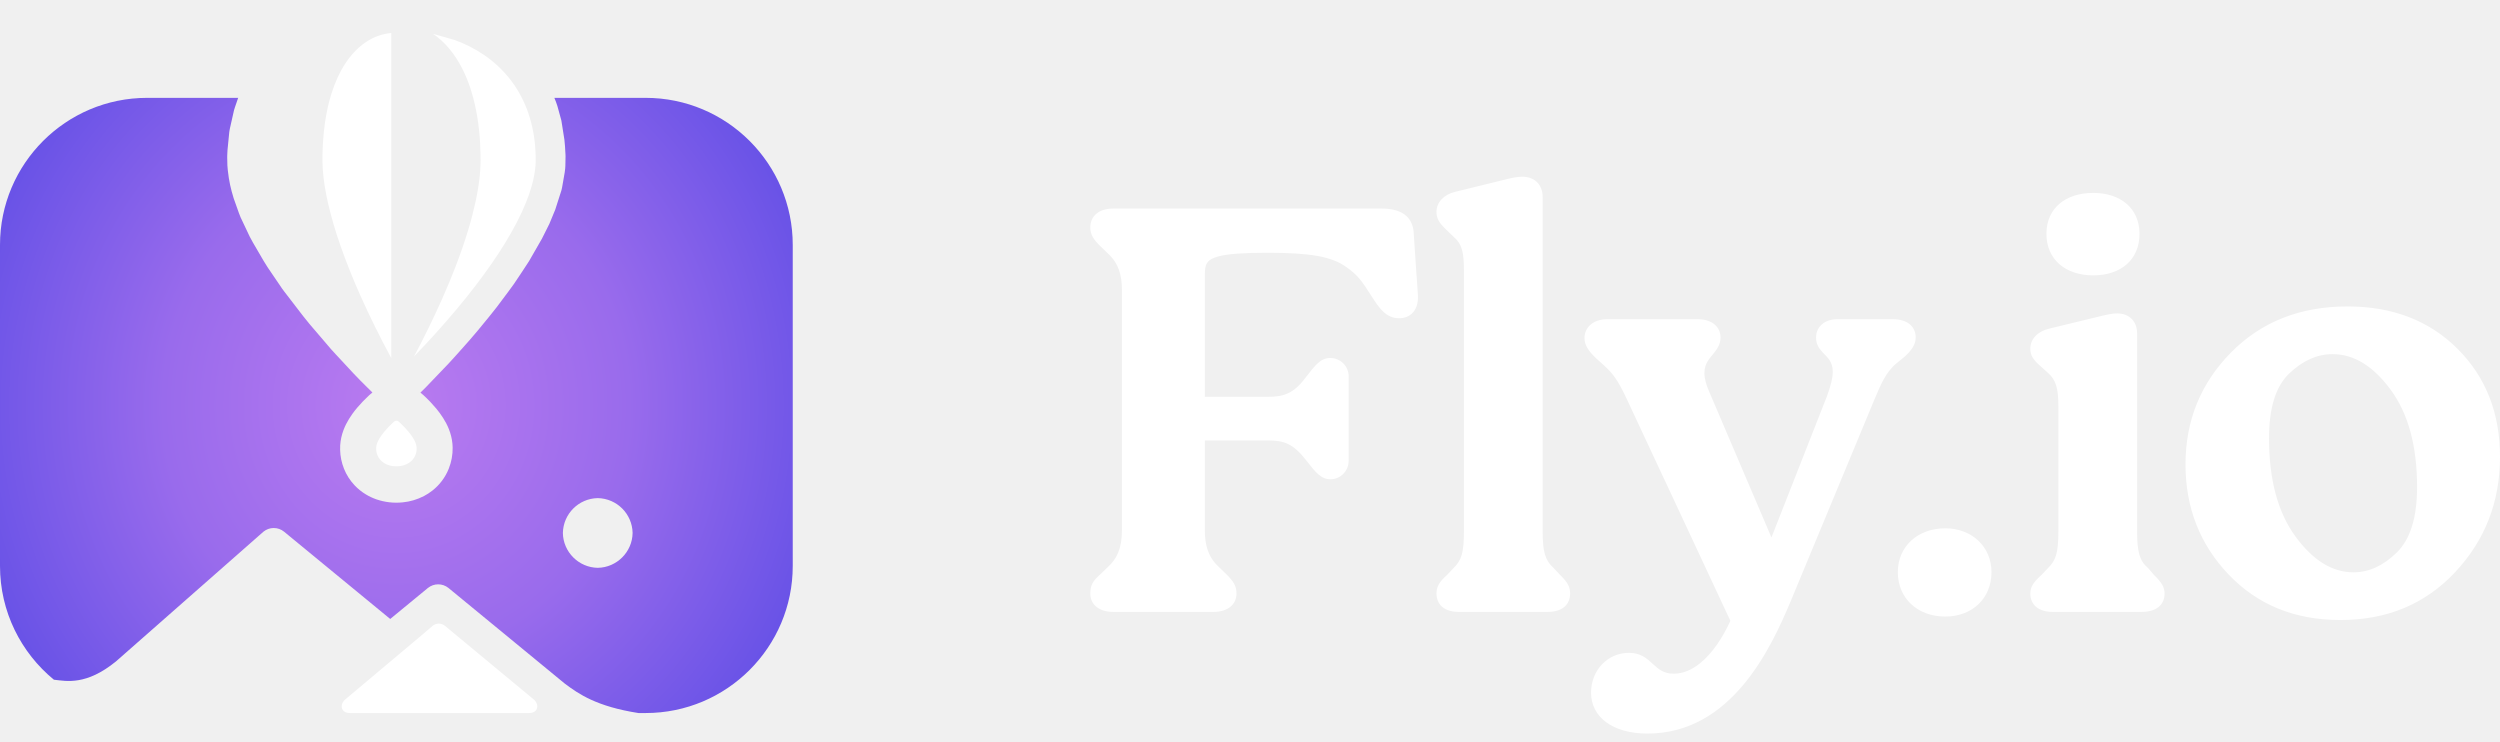
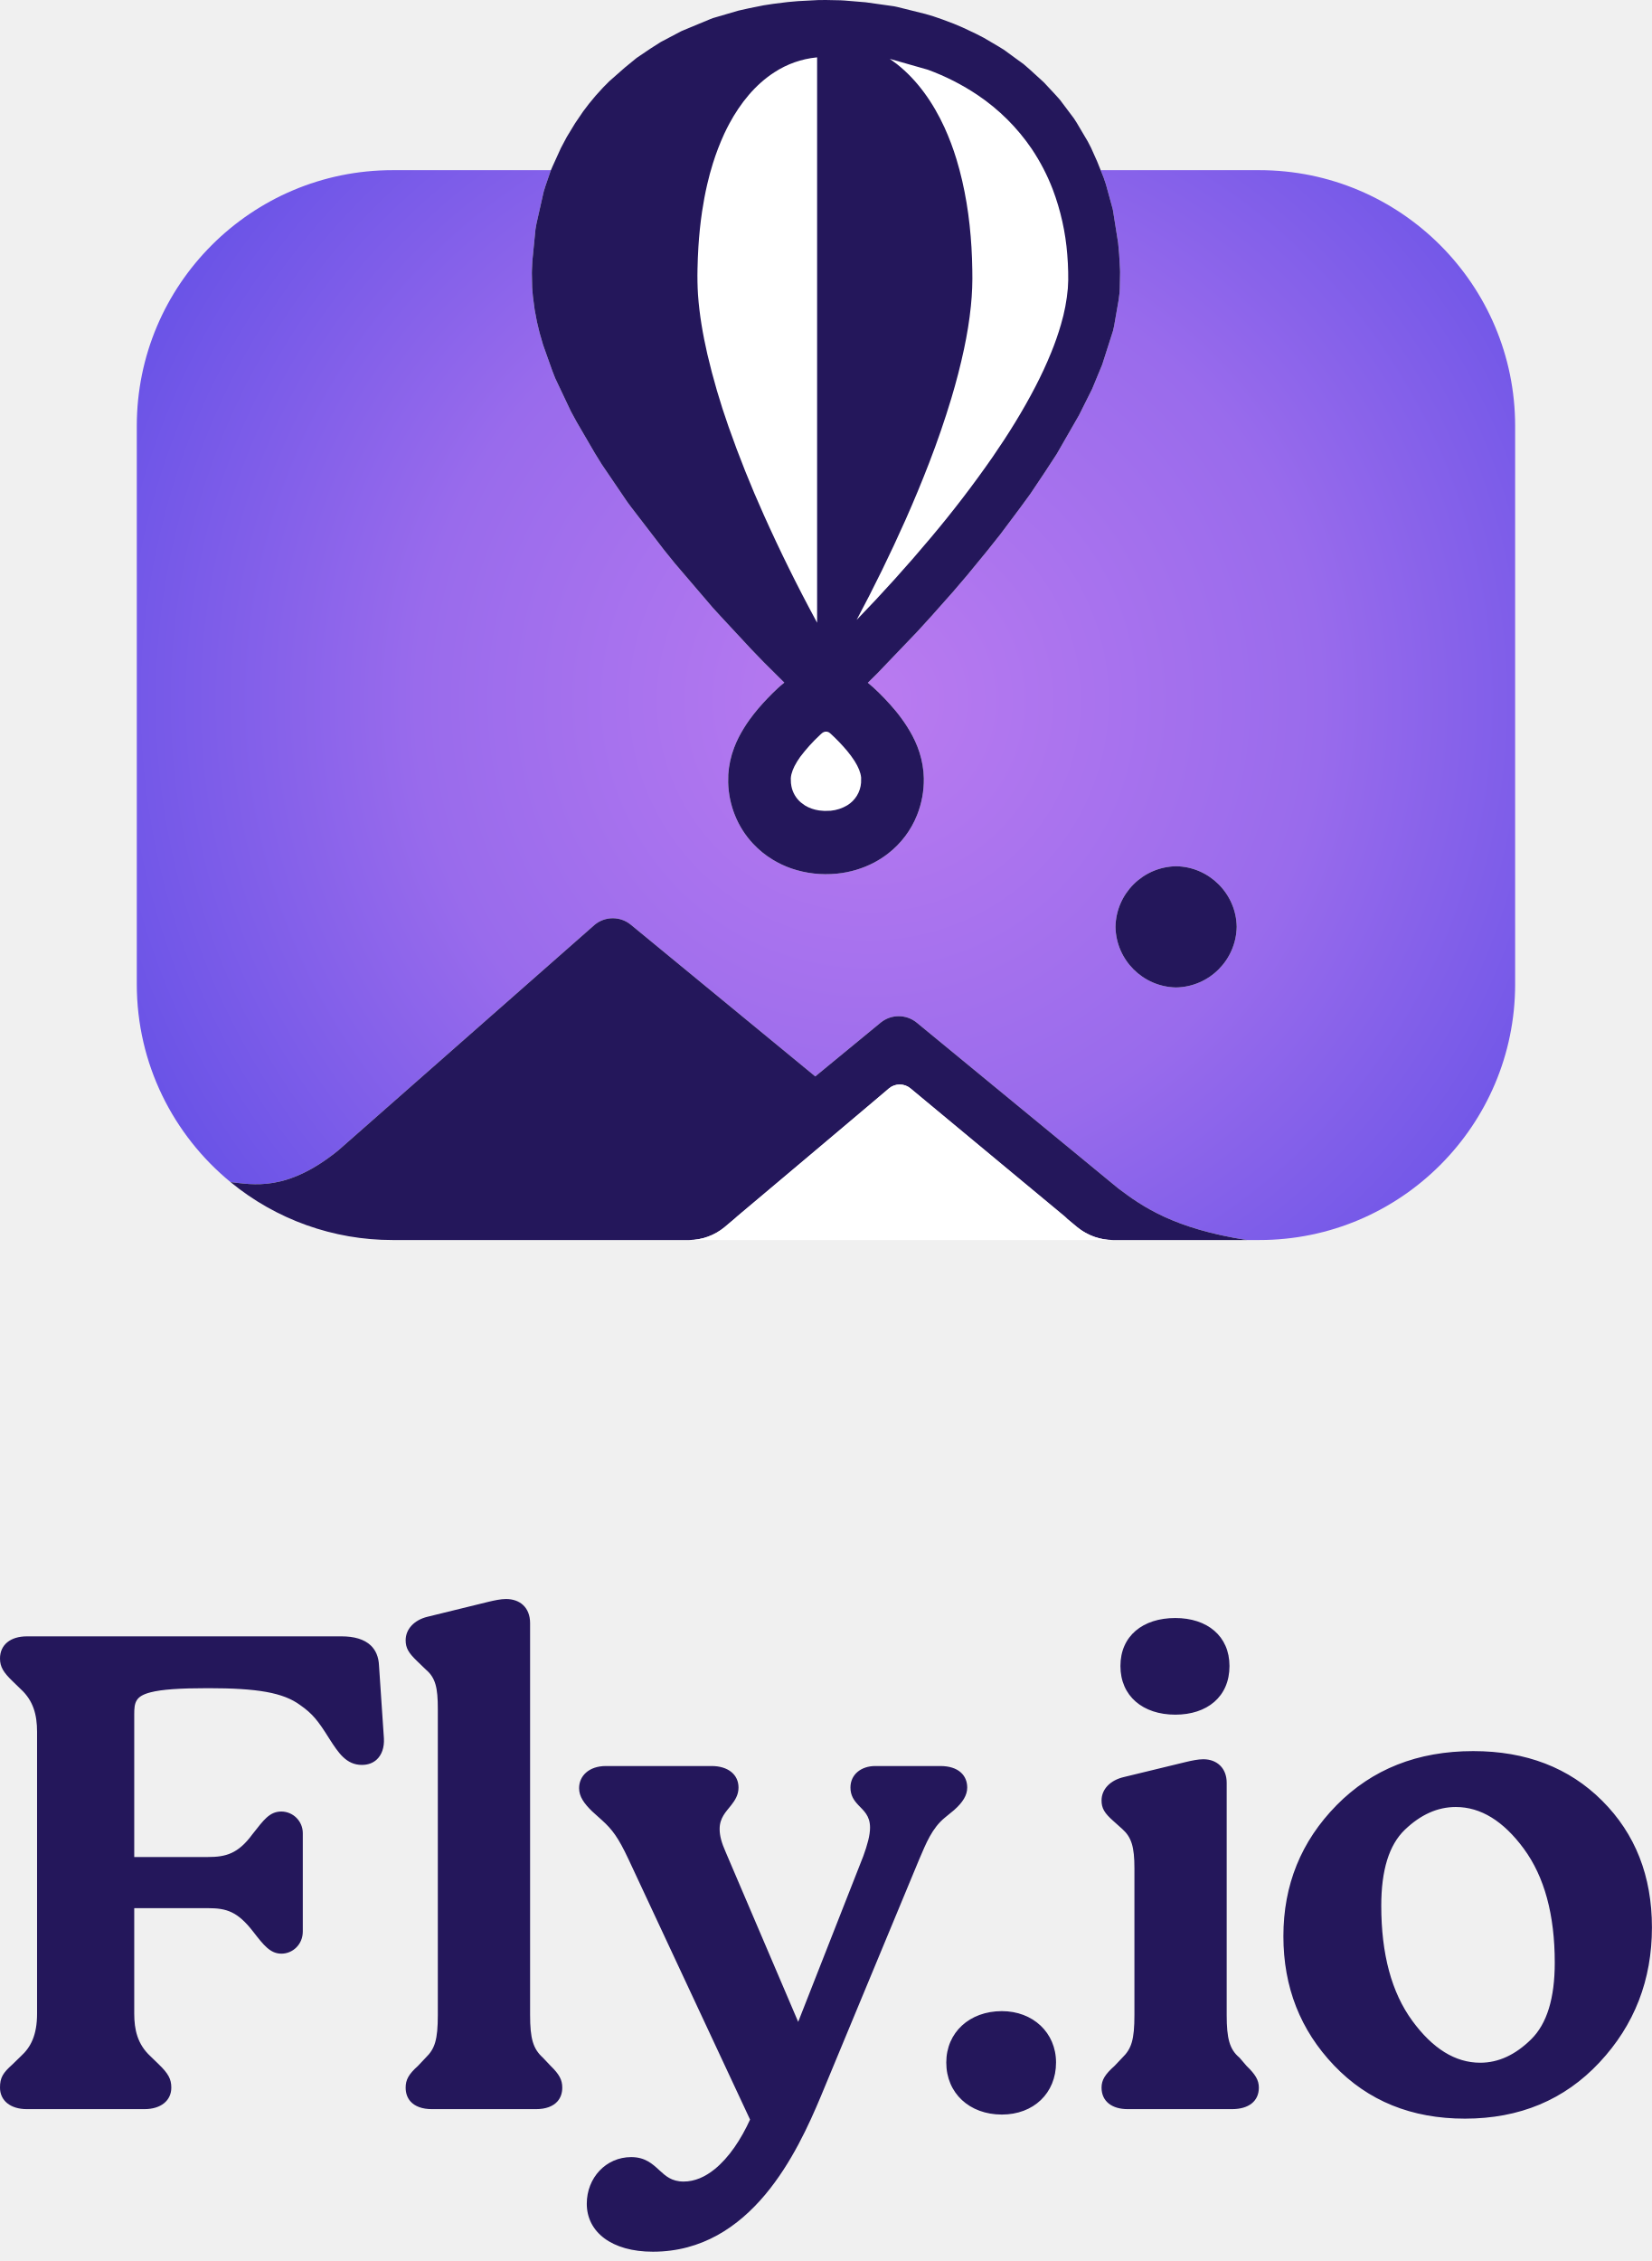
- <svg xmlns="http://www.w3.org/2000/svg" viewBox="0 0 300 89" fill-rule="evenodd" clip-rule="evenodd" stroke-linejoin="round" stroke-miterlimit="2">
-   <path d="M66.522 11.742h10.954c9.743 0 17.653 7.91 17.653 17.653v38.517c0 9.743-7.91 17.653-17.653 17.653h-.863c-5.015-.784-7.19-2.288-8.87-3.559L53.816 70.555a1.968 1.968 0 00-2.466 0l-4.524 3.721-12.743-10.478a1.96 1.96 0 00-2.464 0L13.915 79.371c-3.562 2.898-5.919 2.363-7.447 2.195C2.52 78.326 0 73.411 0 67.912V29.395c0-9.743 7.91-17.653 17.654-17.653h10.93l-.02.044-.368 1.074-.115.368-.496 2.201-.068.385-.218 2.204-.029.605-.005.212.021 1.01.05.593.123.926.156.835.186.768.241.832.625 1.761.207.528 1.089 2.301.384.707 1.26 2.162.482.78 1.758 2.588.253.343 2.288 2.977.739.916 2.611 3.053.537.588 2.153 2.316.852.883 1.409 1.4-.282.236-.177.159c-.478.446-.932.92-1.357 1.418-.205.241-.4.49-.584.746a9.78 9.78 0 00-.755 1.233 7.336 7.336 0 00-.302.685 6.35 6.35 0 00-.409 1.86l-.008.551c.02.776.178 1.542.467 2.263.292.73.719 1.399 1.258 1.973.392.417.838.781 1.327 1.08a6.76 6.76 0 001.321.624 7.401 7.401 0 003.119.355h.005a7.04 7.04 0 002.573-.764c.345-.183.674-.395.982-.636a6.288 6.288 0 001.981-2.635c.325-.81.484-1.675.47-2.546l-.026-.456a6.43 6.43 0 00-.426-1.753 7.348 7.348 0 00-.33-.716 9.82 9.82 0 00-.777-1.229 12.31 12.31 0 00-.41-.525 16.823 16.823 0 00-1.515-1.587l-.382-.325.646-.637 2.774-2.897.959-1.053 1.491-1.678.97-1.134 1.383-1.685.937-1.177 1.375-1.839.694-.951.985-1.473.82-1.254 1.546-2.692.884-1.766.025-.054.677-1.638a.56.56 0 00.023-.065l.729-2.274.076-.331.317-1.81.061-.49.019-.3.022-1.133-.006-.211-.058-1.015-.072-.788-.359-2.272a.975.975 0 00-.021-.09l-.461-1.68-.159-.467-.207-.517zm5.207 48.032a4.262 4.262 0 00-4.183 4.183c.033 2.281 1.901 4.148 4.183 4.181 2.281-.033 4.149-1.9 4.184-4.181a4.263 4.263 0 00-4.184-4.183z" fill="url(#_Radial1)" />
-   <path d="M207.646 74.498l-12.457-26.666c-1.04-2.222-1.66-3.034-2.701-3.976l-1.012-.913c-.808-.783-1.338-1.508-1.338-2.369 0-1.233.976-2.271 2.755-2.271h10.815c1.697 0 2.755.883 2.755 2.201 0 .736-.338 1.288-.766 1.829-.507.643-1.168 1.269-1.168 2.412 0 .716.209 1.43.611 2.342l7.434 17.408 6.668-16.97c.41-1.129.69-2.123.69-2.919 0-1.239-.673-1.744-1.192-2.298-.452-.481-.813-.989-.813-1.804 0-1.331 1.083-2.201 2.541-2.201h6.66c1.867 0 2.755.966 2.755 2.201 0 .79-.455 1.523-1.351 2.313l-.942.774c-1.312 1.072-1.919 2.622-2.608 4.226l-10.099 24.329c-1.193 2.844-2.97 6.793-5.683 10.033-2.757 3.29-6.474 5.849-11.508 5.849-4.215 0-6.767-2.013-6.767-4.913 0-2.657 1.965-4.774 4.547-4.774 1.414 0 2.149.668 2.895 1.355.617.566 1.243 1.148 2.477 1.148 1.144 0 2.21-.484 3.177-1.266 1.476-1.194 2.712-3.073 3.625-5.08zM63.494 85.565h-21.51c-1.102 0-1.256-1.044-.547-1.638 10.499-8.795 10.474-8.824 10.474-8.824a1.158 1.158 0 011.484-.003s9.867 8.174 10.646 8.827c.709.594.556 1.638-.547 1.638zm217.35-11.162c5.607 0 10.201-1.921 13.784-5.755C298.209 64.82 300 60.212 300 54.824c0-5.259-1.702-9.58-5.093-12.966-3.391-3.385-7.79-5.085-13.204-5.085-5.701 0-10.363 1.851-13.994 5.539-3.632 3.691-5.449 8.162-5.449 13.415 0 5.205 1.734 9.618 5.195 13.237 3.464 3.622 7.925 5.439 13.389 5.439zm-47.413-.417c3.242 0 5.547-2.183 5.547-5.33 0-3.073-2.381-5.26-5.547-5.26-3.318 0-5.692 2.191-5.692 5.26 0 3.144 2.376 5.33 5.692 5.33zm11.544-4.988l.79-.834c.938-.912 1.24-1.833 1.24-4.373V48.776c0-2.196-.298-3.176-1.23-4.015l-.928-.832c-.91-.803-1.209-1.302-1.209-2.104 0-1.14.884-2.075 2.306-2.399l6.303-1.53c.603-.146 1.283-.288 1.81-.288.725 0 1.319.238 1.735.652.417.415.662 1.011.662 1.758v23.773c0 2.397.291 3.512 1.292 4.354a.478.478 0 01.045.045l.705.821c.885.861 1.252 1.432 1.252 2.217 0 1.401-1.056 2.202-2.754 2.202h-10.672c-1.618 0-2.684-.796-2.684-2.202 0-.789.368-1.365 1.337-2.23zm-71.334.001l.789-.835c.939-.912 1.241-1.833 1.241-4.373v-31.35c0-2.126-.225-3.17-1.22-4.008l-.953-.922c-.821-.798-1.121-1.293-1.121-2.091 0-1.142.888-2.073 2.232-2.399l6.231-1.529c.604-.146 1.283-.289 1.811-.289.72 0 1.329.217 1.764.628.436.413.704 1.026.704 1.852v40.108c0 2.403.299 3.454 1.304 4.363l.804.851c.891.867 1.188 1.434 1.188 2.223 0 .582-.178 1.051-.494 1.409-.446.504-1.193.793-2.19.793H175.06c-.996 0-1.744-.289-2.191-.793-.315-.358-.492-.827-.492-1.409 0-.79.293-1.362 1.264-2.229zm-29.058-16.145v10.798c0 1.627.322 3.129 1.662 4.366l.867.841c.971.942 1.266 1.506 1.266 2.369 0 1.319-1.057 2.202-2.755 2.202h-12.032c-1.698 0-2.755-.883-2.755-2.202 0-1.024.301-1.509 1.271-2.374l.864-.839c1.005-.91 1.661-2.151 1.661-4.363V34.805c0-1.758-.389-3.196-1.662-4.367l-.868-.841c-.892-.866-1.266-1.435-1.266-2.3 0-1.398 1.061-2.271 2.755-2.271h32.23c1.231 0 2.314.274 3.005.952.481.472.788 1.137.823 2.06l.502 7.44c.05.93-.225 1.706-.761 2.184-.37.329-.867.526-1.493.526-.789 0-1.394-.298-1.934-.812-.485-.462-.917-1.111-1.405-1.875-1.177-1.881-1.725-2.558-2.98-3.438-1.746-1.288-4.407-1.731-9.437-1.731-2.903 0-4.735.127-5.889.424-.746.193-1.177.443-1.407.81-.237.376-.262.851-.262 1.431v14.62h7.558c1.808 0 3.08-.327 4.554-2.341l.008-.012c.591-.752 1.019-1.306 1.426-1.673.473-.429.929-.632 1.532-.632a2.212 2.212 0 012.182 2.203v10.079c0 1.35-1.052 2.271-2.182 2.271-.562 0-1.018-.2-1.493-.62-.409-.359-.838-.898-1.394-1.617-1.613-2.088-2.752-2.421-4.633-2.421h-7.558zm127.7-.255c0-3.616.788-6.215 2.42-7.778 1.613-1.543 3.346-2.324 5.209-2.324 2.563 0 4.873 1.435 6.956 4.255 2.128 2.884 3.181 6.781 3.181 11.686 0 3.62-.79 6.243-2.425 7.851-1.611 1.586-3.343 2.39-5.205 2.39-2.563 0-4.871-1.446-6.955-4.288-2.129-2.908-3.181-6.841-3.181-11.792zM47.625 50.485l.112.032c.035.018.066.043.098.065l.093.082c.229.211.452.433.666.66.151.161.298.327.439.498.18.217.348.444.501.68.066.104.127.21.185.32.05.095.095.193.134.293.07.174.122.357.138.543l-.003.35a1.997 1.997 0 01-.947 1.556c-.35.212-.744.342-1.151.379l-.433.013-.365-.032a2.795 2.795 0 01-.501-.122 2.419 2.419 0 01-.475-.222l-.285-.209a1.952 1.952 0 01-.649-1.112 2.741 2.741 0 01-.034-.221l-.01-.333a1.63 1.63 0 01.039-.269c.05-.195.122-.384.212-.563.117-.225.25-.442.399-.648.247-.333.514-.651.8-.951.185-.195.373-.384.57-.565l.141-.127c.097-.065.098-.065.209-.097h.117zm-.717-46.522l.045-.004V42.97l-.097-.18a109.393 109.393 0 01-3.584-7.262 77.906 77.906 0 01-2.432-6.089 48 48 0 01-1.465-5.013c-.309-1.348-.545-2.715-.642-4.096a19.74 19.74 0 01-.034-1.771c.009-.514.03-1.027.063-1.541.051-.807.133-1.613.251-2.412.094-.629.21-1.256.353-1.876.114-.492.246-.981.397-1.462.218-.695.478-1.374.782-2.037.111-.239.23-.476.356-.709.753-1.395 1.775-2.68 3.113-3.54a6.509 6.509 0 012.894-1.019zm5.059.098l2.624.749a16.01 16.01 0 013.461 1.763 13.88 13.88 0 013.722 3.712 14.085 14.085 0 011.441 2.779 16.272 16.272 0 011.003 4.499c.035.403.055.807.063 1.212.009.375.007.752-.023 1.127a12.76 12.76 0 01-.472 2.48 19.491 19.491 0 01-.68 1.951 27.983 27.983 0 01-1.08 2.332c-.875 1.69-1.881 3.306-2.959 4.869a75.975 75.975 0 01-4.267 5.568 105.805 105.805 0 01-5.119 5.674 108.121 108.121 0 003.369-6.894 85.38 85.38 0 001.638-3.947 61.629 61.629 0 001.526-4.439 43.79 43.79 0 00.878-3.404c.209-.984.374-1.978.476-2.978.085-.834.117-1.673.096-2.509a35.765 35.765 0 00-.057-1.536c-.123-2.057-.436-4.108-1.036-6.081a17.657 17.657 0 00-.827-2.193c-.768-1.673-1.84-3.237-3.291-4.378l-.486-.356zm199.226 28.983c3.249 0 5.547-1.829 5.547-4.983 0-3.079-2.296-4.912-5.547-4.912-3.327 0-5.621 1.834-5.621 4.912s2.295 4.983 5.621 4.983z" fill="#fff" />
+ <svg xmlns="http://www.w3.org/2000/svg" viewBox="0 0 114 156" fill-rule="evenodd" clip-rule="evenodd" stroke-linejoin="round" stroke-miterlimit="2">
+   <path d="M75.955 11.741h10.953c9.742 0 17.652 7.909 17.652 17.651v38.513c0 9.742-7.91 17.652-17.652 17.652h-.863c-5.014-.785-7.189-2.288-8.869-3.559l-13.925-11.45a1.966 1.966 0 00-2.465 0l-4.525 3.72L43.52 63.791a1.962 1.962 0 00-2.464 0L23.354 79.363c-3.562 2.898-5.919 2.363-7.447 2.195-3.947-3.24-6.467-8.154-6.467-13.653V29.392c0-9.742 7.91-17.651 17.653-17.651h10.928l-.019.044-.369 1.074-.114.368-.496 2.2-.069.386-.217 2.203-.029.605-.005.212.021 1.01.05.592.122.927.157.834.185.769.241.831.626 1.761.206.529 1.089 2.3.385.707 1.259 2.162.482.78 1.758 2.588.253.343 2.287 2.976.739.916 2.612 3.053.536.588 2.153 2.316.852.882 1.409 1.4-.283.236-.176.159c-.478.446-.932.92-1.357 1.418-.205.241-.4.49-.584.746a9.709 9.709 0 00-.755 1.233 7.435 7.435 0 00-.302.684 6.357 6.357 0 00-.409 1.861l-.008.55c.02.776.178 1.542.467 2.263.292.73.719 1.4 1.258 1.973.392.417.838.781 1.327 1.08.415.255.859.464 1.32.624a7.403 7.403 0 003.119.355h.006a7.041 7.041 0 002.572-.764c.345-.183.674-.395.982-.636a6.299 6.299 0 001.981-2.634c.325-.81.483-1.676.47-2.547l-.026-.455a6.413 6.413 0 00-.426-1.753 7.592 7.592 0 00-.33-.716 9.936 9.936 0 00-.777-1.229 12.31 12.31 0 00-.41-.525 16.945 16.945 0 00-1.515-1.587l-.381-.325.645-.637 2.773-2.896.96-1.053 1.491-1.678.969-1.134 1.384-1.684.936-1.178 1.375-1.838.694-.951.985-1.473.82-1.255 1.546-2.691.883-1.765.026-.055.677-1.638.023-.065.728-2.273.077-.331.316-1.81.062-.49.018-.3.022-1.133-.006-.211-.058-1.015-.071-.788-.36-2.272a.726.726 0 00-.02-.09l-.462-1.68-.158-.467-.208-.516zm5.207 48.027a4.26 4.26 0 00-4.182 4.182 4.262 4.262 0 004.182 4.181 4.264 4.264 0 004.183-4.181c-.032-2.282-1.901-4.15-4.183-4.182z" fill="url(#_Radial1)" />
+   <path d="M51.762 146.242l-8.394-17.971c-.702-1.497-1.119-2.044-1.82-2.679l-.683-.615c-.544-.528-.902-1.017-.902-1.597 0-.831.658-1.531 1.857-1.531h7.288c1.144 0 1.857.595 1.857 1.484 0 .496-.228.868-.516 1.232-.342.434-.787.856-.787 1.626 0 .482.14.963.411 1.578l5.01 11.732 4.494-11.437c.276-.76.465-1.43.465-1.967 0-.835-.454-1.175-.803-1.548-.305-.324-.549-.667-.549-1.216 0-.897.731-1.484 1.713-1.484h4.488c1.259 0 1.857.652 1.857 1.484 0 .533-.307 1.026-.911 1.559l-.634.521c-.884.722-1.294 1.767-1.758 2.848l-6.806 16.395c-.804 1.917-2.001 4.578-3.83 6.762-1.857 2.217-4.362 3.941-7.755 3.941-2.84 0-4.56-1.356-4.56-3.31 0-1.791 1.324-3.217 3.064-3.217.953 0 1.449.449 1.951.912.416.382.837.774 1.669.774.771 0 1.49-.326 2.141-.853.995-.805 1.828-2.071 2.443-3.423zm49.329-.064c3.778 0 6.874-1.295 9.289-3.879 2.413-2.58 3.62-5.685 3.62-9.316 0-3.544-1.147-6.456-3.432-8.738-2.285-2.281-5.25-3.426-8.899-3.426-3.841 0-6.983 1.247-9.43 3.732-2.448 2.488-3.672 5.501-3.672 9.04 0 3.509 1.168 6.482 3.5 8.921 2.335 2.441 5.341 3.666 9.024 3.666zm-31.952-.282c2.184 0 3.738-1.471 3.738-3.591 0-2.071-1.604-3.545-3.738-3.545-2.236 0-3.836 1.476-3.836 3.545 0 2.118 1.601 3.591 3.836 3.591zm7.78-3.361l.532-.562c.632-.615.836-1.235.836-2.947v-10.119c0-1.479-.202-2.14-.829-2.705l-.626-.561c-.613-.541-.814-.878-.814-1.418 0-.768.595-1.398 1.554-1.617l4.247-1.031c.406-.098.865-.194 1.22-.194.489 0 .888.161 1.169.44s.446.681.446 1.184v16.021c0 1.616.196 2.367.871 2.934.011.01.021.02.03.031l.475.553c.597.58.844.965.844 1.494 0 .944-.712 1.484-1.856 1.484h-7.192c-1.09 0-1.808-.537-1.808-1.484 0-.532.247-.92.901-1.503zm-48.073.001l.532-.563c.633-.615.836-1.235.836-2.947v-21.127c0-1.433-.152-2.136-.822-2.701l-.642-.621c-.554-.538-.756-.872-.756-1.409 0-.77.599-1.397 1.505-1.617l4.199-1.03c.407-.099.864-.195 1.22-.195.485 0 .896.146 1.189.423.293.278.475.691.475 1.248v27.029c0 1.619.201 2.328.878 2.941l.542.573c.6.584.8.966.8 1.498 0 .392-.119.708-.332.95-.301.339-.805.534-1.476.534h-7.192c-.671 0-1.175-.195-1.476-.534-.213-.242-.332-.558-.332-.95 0-.532.198-.918.852-1.502zm-19.582-10.88v7.276c0 1.097.217 2.109 1.12 2.942l.584.567c.655.635.854 1.015.854 1.597 0 .889-.713 1.484-1.857 1.484H1.856c-1.144 0-1.856-.595-1.856-1.484 0-.69.202-1.017.857-1.6l.581-.565c.678-.614 1.12-1.45 1.12-2.941v-19.44c0-1.184-.262-2.153-1.121-2.943l-.584-.567c-.602-.583-.853-.966-.853-1.55 0-.941.714-1.53 1.856-1.53h21.72c.83 0 1.559.185 2.026.642.324.318.531.766.554 1.388l.338 5.014c.034.627-.151 1.149-.513 1.472-.249.221-.584.354-1.006.354-.531 0-.939-.201-1.303-.547-.327-.312-.618-.749-.947-1.264-.793-1.268-1.163-1.724-2.008-2.316-1.177-.869-2.97-1.167-6.36-1.167-1.956 0-3.19.085-3.968.286-.503.13-.793.298-.949.546-.159.253-.176.573-.176.964v9.852h5.093c1.219 0 2.076-.22 3.069-1.578l.006-.007c.398-.507.686-.88.96-1.128.32-.289.626-.425 1.033-.425a1.491 1.491 0 011.471 1.484v6.792c0 .91-.709 1.531-1.471 1.531-.378 0-.686-.135-1.006-.418-.276-.242-.565-.605-.94-1.09-1.086-1.407-1.854-1.631-3.122-1.631H9.264zm86.057-.172c0-2.437.531-4.188 1.631-5.242 1.087-1.04 2.255-1.566 3.511-1.566 1.727 0 3.283.967 4.687 2.867 1.435 1.944 2.144 4.57 2.144 7.876 0 2.439-.532 4.207-1.634 5.29-1.086 1.069-2.253 1.611-3.508 1.611-1.727 0-3.283-.974-4.687-2.89-1.435-1.959-2.144-4.61-2.144-7.946zm-14.212-13.179c2.189 0 3.738-1.232 3.738-3.357 0-2.076-1.547-3.311-3.738-3.311-2.242 0-3.788 1.236-3.788 3.311 0 2.074 1.547 3.357 3.788 3.357zM50.734 84.053l-.738.621a3.875 3.875 0 01-2.422.883H27.093a17.585 17.585 0 01-11.186-3.999c1.528.167 3.885.703 7.447-2.195l17.702-15.572a1.962 1.962 0 012.464 0l12.741 10.477 4.525-3.72a1.966 1.966 0 012.465 0l13.925 11.45c1.68 1.271 3.855 2.774 8.869 3.559h-9.264a3.936 3.936 0 01-2.274-.758l-.162-.125-.688-.571a1.321 1.321 0 00-.182-.185c-.779-.652-10.645-8.826-10.645-8.826a1.16 1.16 0 00-1.484.003s.025.03-10.472 8.823a1.383 1.383 0 00-.14.135zm30.428-24.285a4.26 4.26 0 00-4.182 4.182 4.262 4.262 0 004.182 4.181 4.264 4.264 0 004.183-4.181c-.032-2.282-1.901-4.15-4.183-4.182zM54.125 47.097l-1.409-1.4-.852-.882-2.153-2.316-.536-.588-2.612-3.053-.739-.916-2.287-2.976-.253-.343-1.758-2.588-.482-.78-1.259-2.162-.385-.707-1.089-2.3-.206-.529-.626-1.761-.241-.831-.185-.769-.157-.834-.122-.927-.05-.592-.021-1.01.005-.212.029-.605.217-2.203.069-.386.496-2.2.114-.368.369-1.074.118-.278.586-1.289.407-.767.566-.933.565-.832.402-.529.463-.558.51-.561.436-.439 1.064-.936.777-.636c.019-.016.039-.03.058-.044l.92-.622.731-.466 1.388-.731c.021-.013.045-.023.067-.033l1.969-.817.182-.069L50.96.733l.739-.165.999-.201.662-.101L54.376.14l.693-.061 1.375-.073.539-.006 1.021.021.265.015 1.478.123 1.956.275.226.048 1.932.481.568.169.63.218.768.29.608.258.892.42.562.289 1.01.593.376.232 1.378 1.005.395.343.96.875.048.047.814.874.281.316.955 1.27.195.303.759 1.282.228.439.428.956.447 1.115.158.467.462 1.68c.008.03.015.06.02.09l.36 2.272.071.788.058 1.015.006.211-.022 1.133-.018.3-.062.49-.316 1.81-.077.331-.728 2.273a1.242 1.242 0 01-.023.065l-.677 1.638-.026.055-.883 1.765-1.546 2.691-.82 1.255-.985 1.473-.694.951-1.375 1.838-.936 1.177-1.384 1.685-.969 1.134-1.491 1.678-.96 1.053-2.773 2.896-.645.637.381.325a16.823 16.823 0 011.515 1.587c.142.171.278.346.41.525.289.39.548.801.777 1.229.122.232.232.472.33.716a6.44 6.44 0 01.426 1.753l.026.455a6.571 6.571 0 01-.47 2.547 6.299 6.299 0 01-1.981 2.634 6.645 6.645 0 01-.982.636 7.041 7.041 0 01-2.572.764h-.006a7.403 7.403 0 01-3.119-.355 6.78 6.78 0 01-1.32-.624 6.385 6.385 0 01-1.327-1.08 6.29 6.29 0 01-1.258-1.973 6.534 6.534 0 01-.467-2.263l.008-.55c.042-.637.18-1.265.409-1.861.089-.234.19-.462.302-.684.221-.43.473-.841.755-1.233.184-.256.38-.505.584-.746a17.31 17.31 0 011.357-1.418l.176-.159.283-.236z" fill="#24175b" />
+   <path d="M49.996 84.674l11.35-9.579a1.16 1.16 0 011.484-.003l11.515 9.582c.7.57 1.575.882 2.478.883H47.532c.899 0 1.77-.312 2.464-.883zm7.065-34.194l.111.032c.036.018.066.043.099.065l.092.082a12.562 12.562 0 011.105 1.158c.18.216.348.443.501.68.066.104.127.209.185.32.05.095.095.193.135.293.069.173.121.356.138.543l-.004.35a1.999 1.999 0 01-.946 1.556 2.726 2.726 0 01-1.152.379l-.432.012-.365-.032a2.785 2.785 0 01-.502-.122 2.388 2.388 0 01-.475-.222l-.285-.209a1.963 1.963 0 01-.649-1.112 2.713 2.713 0 01-.033-.22l-.011-.334c.006-.09.02-.179.04-.268a2.75 2.75 0 01.212-.563c.117-.226.25-.442.398-.648a11.703 11.703 0 011.371-1.517l.14-.126c.097-.065.099-.065.21-.097h.117zm-.717-46.518l.045-.003v39.006l-.097-.179a108.905 108.905 0 01-3.584-7.262 77.727 77.727 0 01-2.432-6.088 48 48 0 01-1.465-5.013c-.308-1.347-.545-2.714-.642-4.095-.037-.59-.048-1.18-.034-1.771.01-.514.031-1.027.063-1.54.051-.808.133-1.613.251-2.412.094-.63.21-1.256.354-1.876.113-.493.245-.981.396-1.462.218-.695.478-1.374.782-2.037.111-.239.231-.476.356-.709.753-1.395 1.775-2.68 3.113-3.539a6.498 6.498 0 012.894-1.02zm5.058.099l2.624.748a16.07 16.07 0 013.46 1.763 13.88 13.88 0 013.722 3.712 14.085 14.085 0 011.441 2.779 16.258 16.258 0 011.003 4.498c.035.403.055.808.063 1.212.009.375.007.752-.023 1.127-.075.84-.233 1.671-.472 2.479a19.491 19.491 0 01-.68 1.951 28.003 28.003 0 01-1.08 2.333c-.874 1.689-1.881 3.305-2.959 4.868a75.421 75.421 0 01-4.267 5.568 105.724 105.724 0 01-5.118 5.673 108.358 108.358 0 003.369-6.893 85.84 85.84 0 001.638-3.947 61.629 61.629 0 001.526-4.439c.336-1.122.633-2.257.877-3.404.21-.983.374-1.977.476-2.977a19.66 19.66 0 00.096-2.509 35.717 35.717 0 00-.056-1.535c-.123-2.058-.436-4.109-1.036-6.082a17.864 17.864 0 00-.827-2.192c-.768-1.672-1.84-3.236-3.291-4.378l-.486-.355z" fill="#fff" />
  <defs>
-     <radialGradient id="_Radial1" cx="0" cy="0" r="1" gradientUnits="userSpaceOnUse" gradientTransform="matrix(64.8945 0 0 69.4772 47.564 48.653)">
+     <radialGradient id="_Radial1" cx="0" cy="0" r="1" gradientUnits="userSpaceOnUse" gradientTransform="translate(59.944 48.327) scale(68.9056)">
      <stop offset="0" stop-color="#ba7bf0" />
-       <stop offset=".43" stop-color="#996bec" />
+       <stop offset=".45" stop-color="#996bec" />
      <stop offset="1" stop-color="#5046e4" />
    </radialGradient>
  </defs>
</svg>
